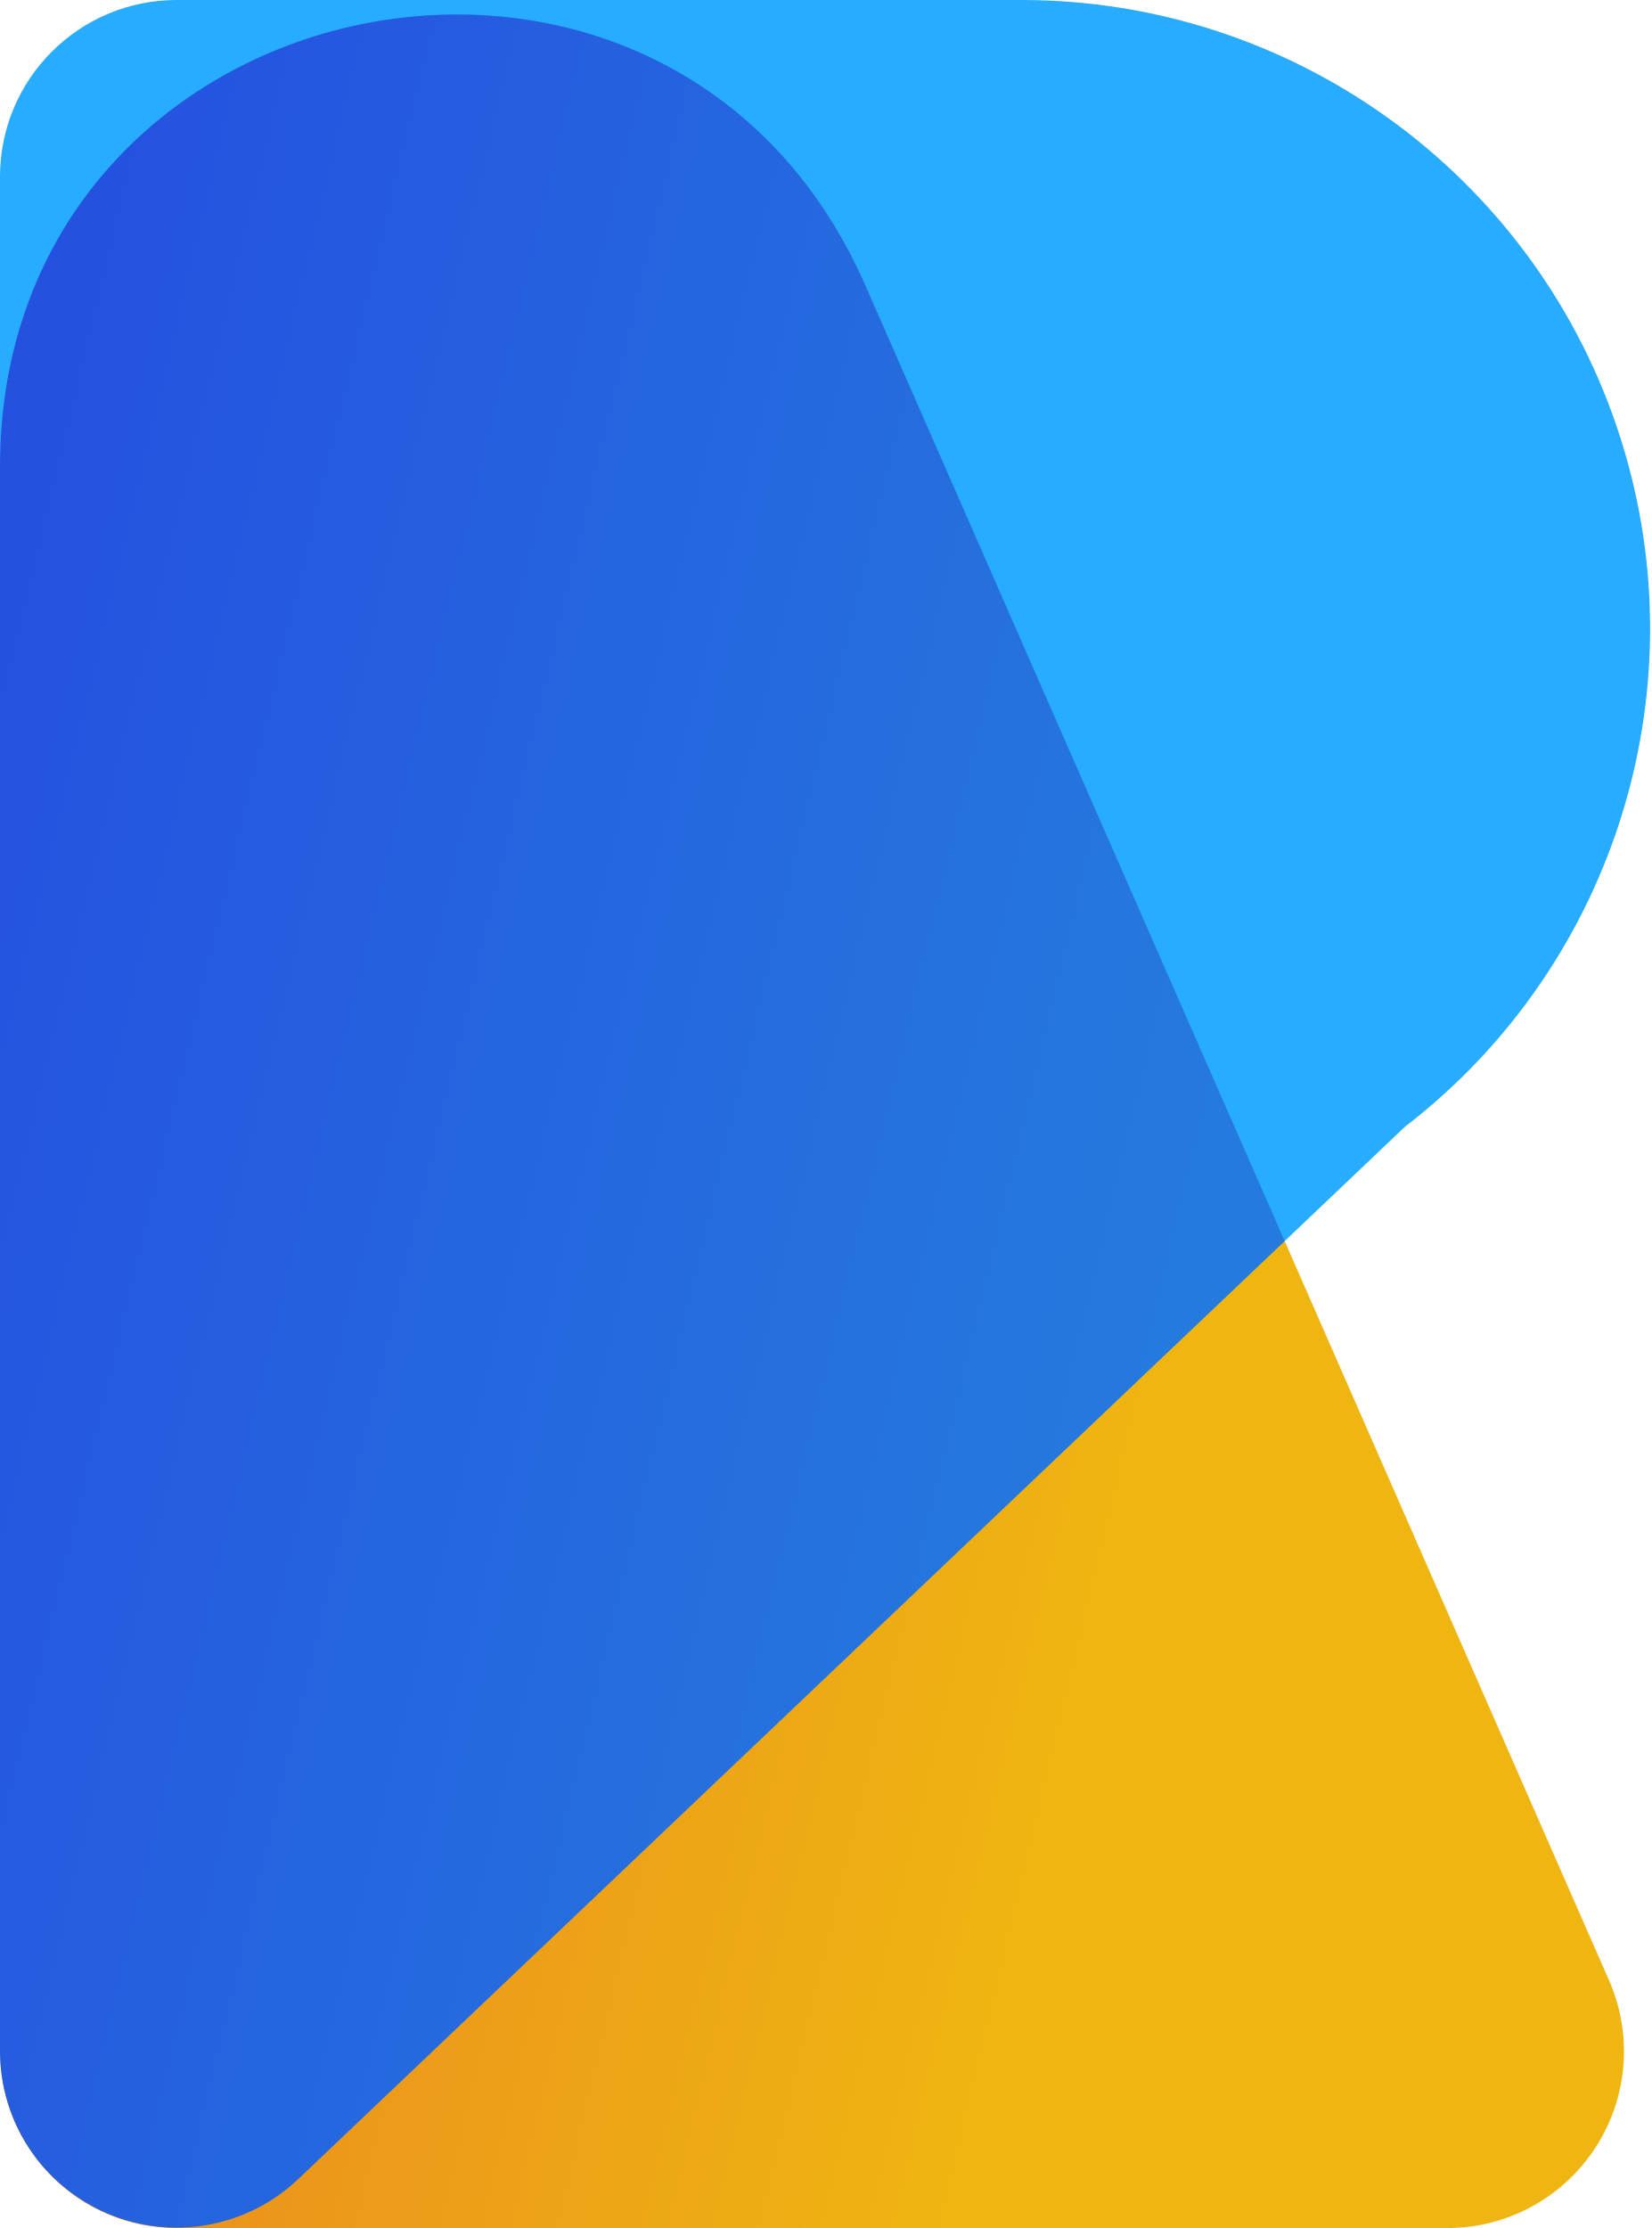
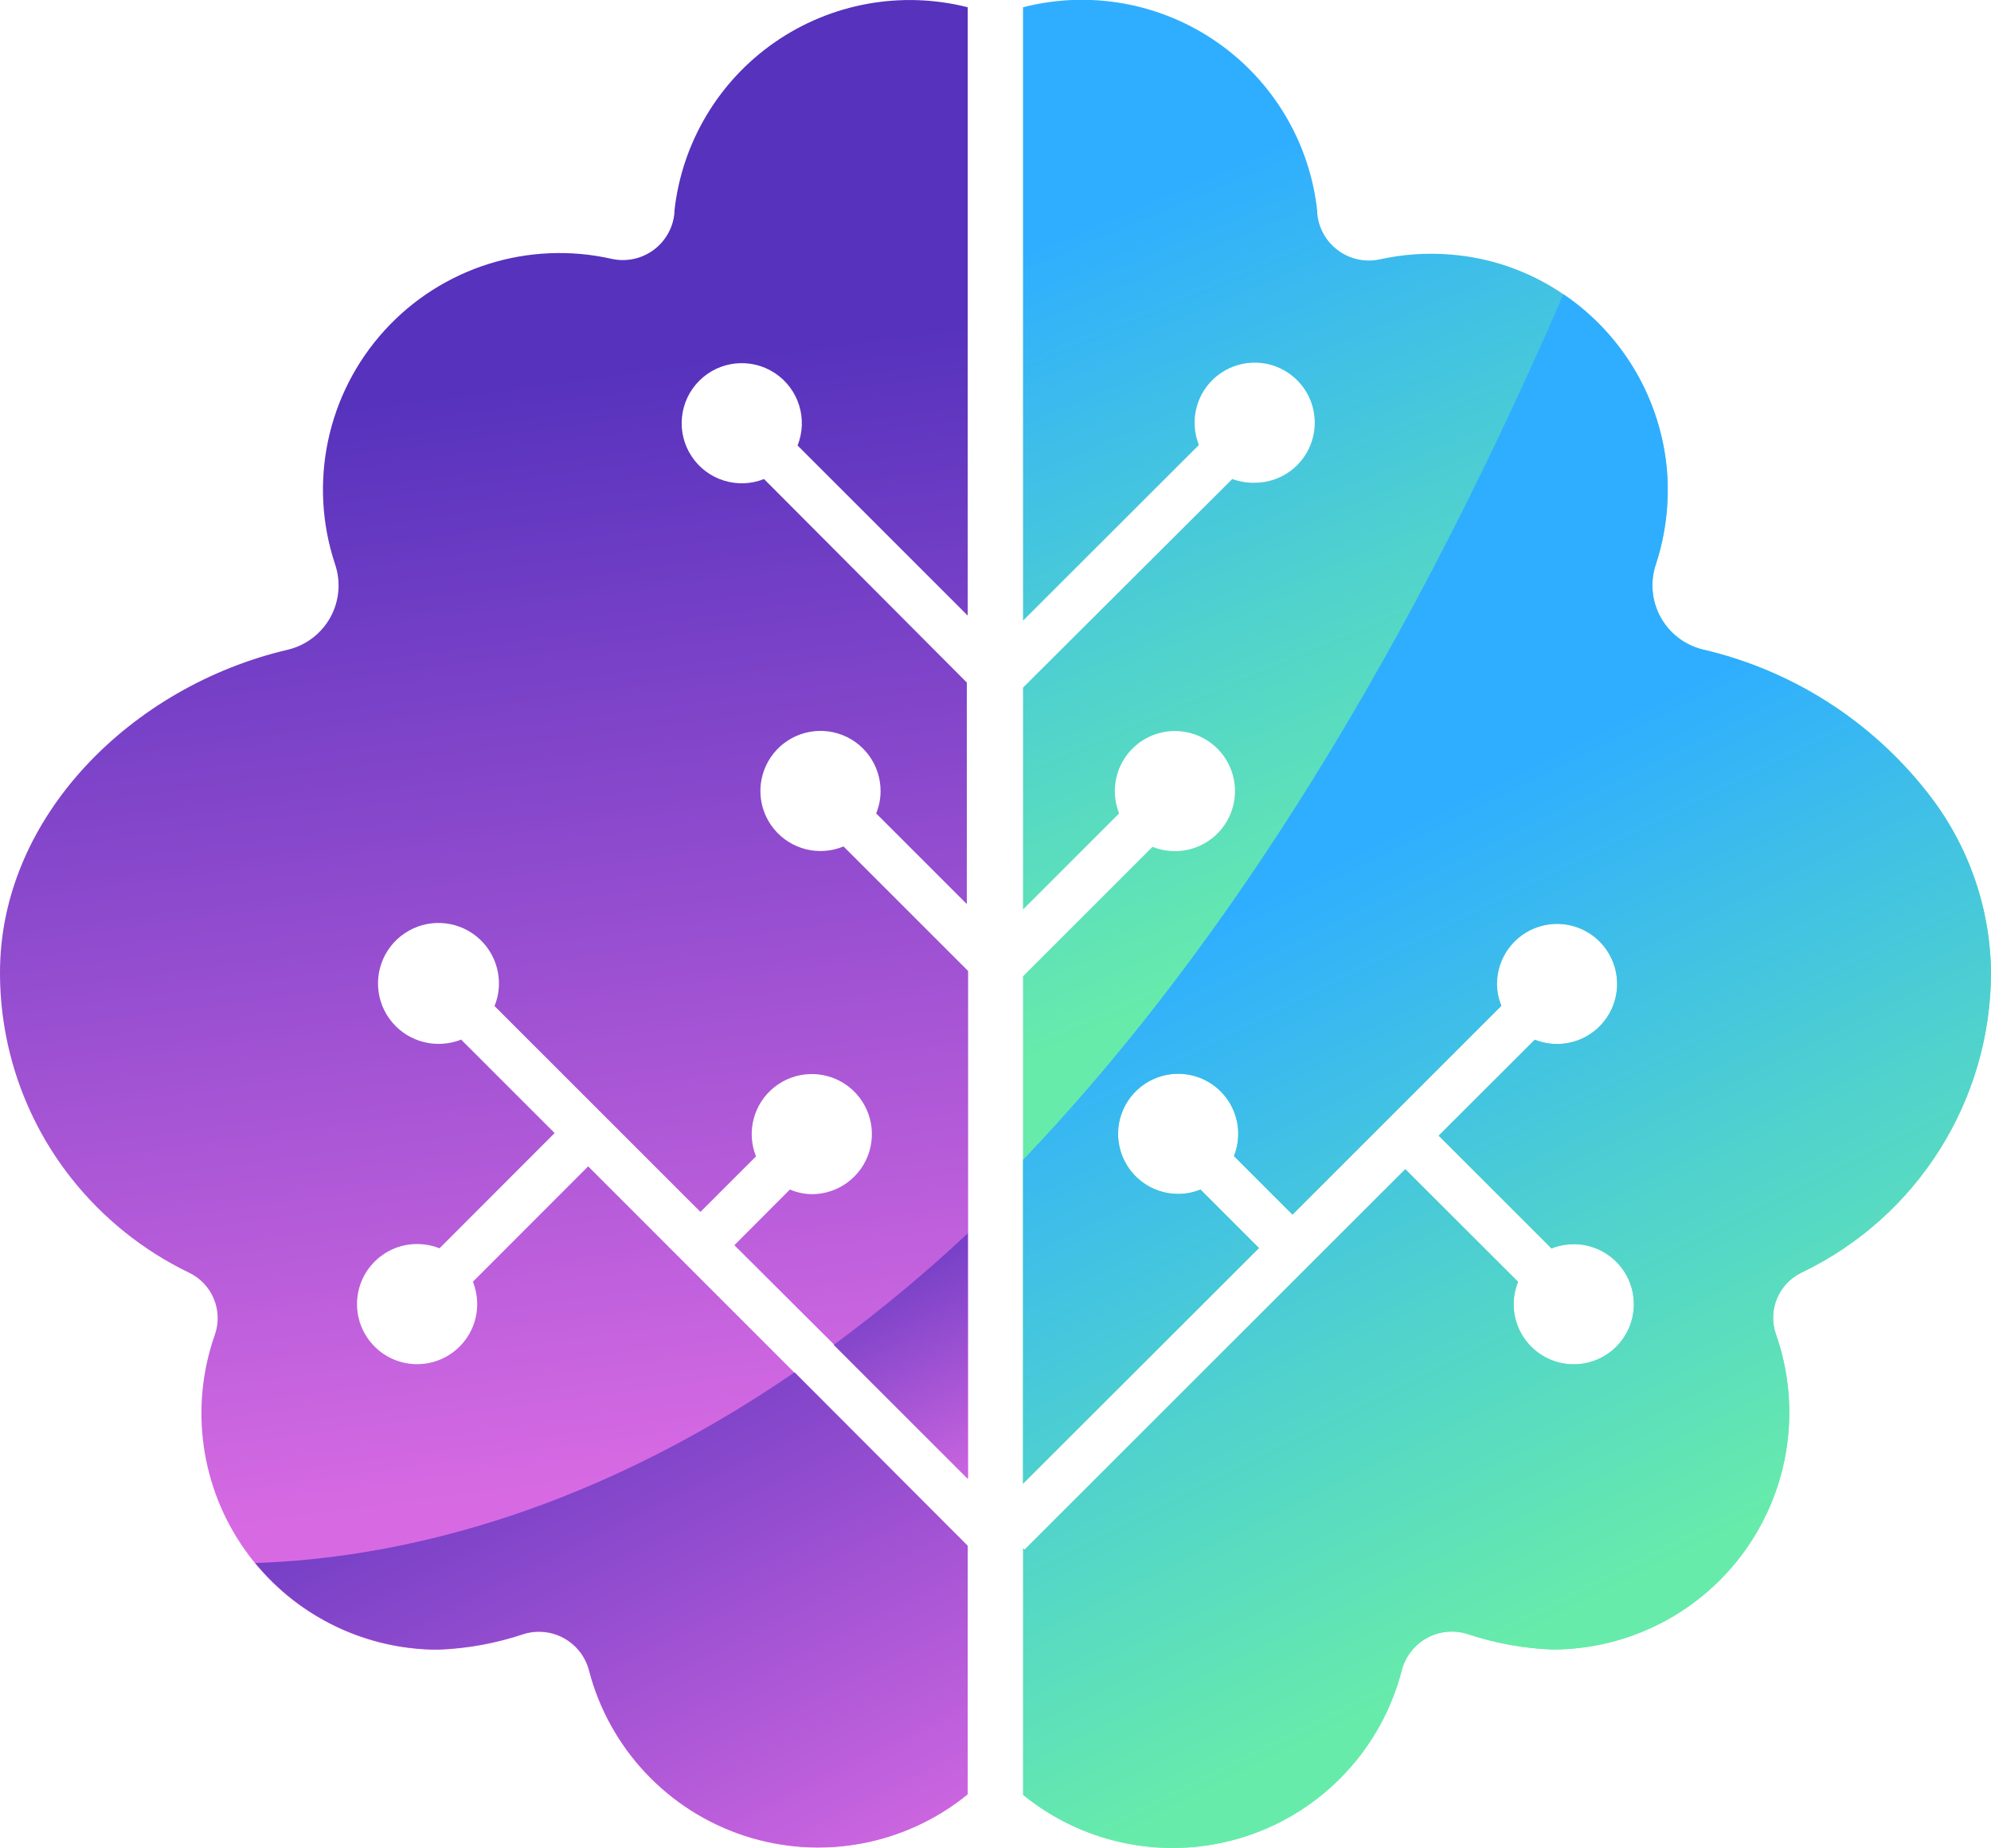
- <svg xmlns="http://www.w3.org/2000/svg" width="27.826" height="37.533" viewBox="0 0 27.826 37.533">
+ <svg xmlns="http://www.w3.org/2000/svg" xmlns:xlink="http://www.w3.org/1999/xlink" viewBox="0 0 153.75 142.72">
  <defs>
-     <linearGradient id="linear-gradient" x1="-0.753" y1="0.18" x2="0.694" y2="0.659" gradientUnits="objectBoundingBox">
-       <stop offset="0" stop-color="#e14138" />
-       <stop offset="1" stop-color="#efb511" />
+     <style>.cls-1{fill:url(#Degradado_sin_nombre_34);}.cls-2{fill:url(#Degradado_sin_nombre_57);}.cls-3{fill:url(#Degradado_sin_nombre_34-2);}.cls-4{fill:url(#Degradado_sin_nombre_34-3);}.cls-5{fill:url(#Degradado_sin_nombre_57-2);}</style>
+     <linearGradient id="Degradado_sin_nombre_34" x1="36.15" y1="29.58" x2="47.46" y2="114.57" gradientUnits="userSpaceOnUse">
+       <stop offset="0" stop-color="#5632bd" />
+       <stop offset="1" stop-color="#d76ae3" />
    </linearGradient>
+     <linearGradient id="Degradado_sin_nombre_57" x1="102.62" y1="72.26" x2="80" y2="19.01" gradientUnits="userSpaceOnUse">
+       <stop offset="0" stop-color="#67ebab" />
+       <stop offset="0.43" stop-color="#50d2cd" />
+       <stop offset="1" stop-color="#2faeff" />
+     </linearGradient>
+     <linearGradient id="Degradado_sin_nombre_34-2" x1="35.23" y1="96.26" x2="63.04" y2="151.5" xlink:href="#Degradado_sin_nombre_34" />
+     <linearGradient id="Degradado_sin_nombre_34-3" x1="66.11" y1="92.73" x2="77.57" y2="115.49" xlink:href="#Degradado_sin_nombre_34" />
+     <linearGradient id="Degradado_sin_nombre_57-2" x1="125.53" y1="122.61" x2="98.54" y2="68.63" xlink:href="#Degradado_sin_nombre_57" />
  </defs>
-   <g id="Group_118" data-name="Group 118" transform="translate(-257.33 -185)">
-     <path id="Path_249" data-name="Path 249" d="M257.33,220.93V194.236c0-8.239,11.268-10.6,14.579-3.058l12.532,28.557a2.976,2.976,0,0,1-2.725,4.172h-21.41A2.976,2.976,0,0,1,257.33,220.93Z" transform="translate(0 -1.373)" fill="url(#linear-gradient)" />
-     <path id="Path_250" data-name="Path 250" d="M257.33,187.976v31.575a2.976,2.976,0,0,0,5.026,2.157L281,203.983A10.59,10.59,0,0,0,274.545,185H260.306A2.976,2.976,0,0,0,257.33,187.976Z" fill="#1456ed" style="mix-blend-mode: hard-light;isolation: isolate" />
+   <g id="Layer_2" data-name="Layer 2">
+     <g id="OBJECTS">
+       <path class="cls-1" d="M45.42,90.09,36.52,99a4.75,4.75,0,0,1,.33,1.73,4.64,4.64,0,1,1-4.64-4.64,4.75,4.75,0,0,1,1.73.33l8.89-8.9-7.22-7.22a4.75,4.75,0,0,1-1.73.33,4.67,4.67,0,1,1,4.31-2.92l15.9,15.9,4.29-4.29a4.64,4.64,0,1,1,4.31,2.92A4.47,4.47,0,0,1,61,91.88l-4.29,4.3,18.05,18V75l-9.62-9.62A4.64,4.64,0,1,1,68,61.1a4.56,4.56,0,0,1-.34,1.73l7,7V52.72L59,37a4.64,4.64,0,1,1,2.59-2.59L74.73,47.55V.56A18.28,18.28,0,0,0,52.08,16.29a1.11,1.11,0,0,1,0,.17A4,4,0,0,1,47.26,20,18.27,18.27,0,0,0,25.87,43.57a5.1,5.1,0,0,1-3.63,6.61C10.16,53,0,63.1,0,75.11A25.6,25.6,0,0,0,5.5,91a26,26,0,0,0,9.09,7.3,3.89,3.89,0,0,1,2,4.8,18.27,18.27,0,0,0,17.25,24.33,23.44,23.44,0,0,0,6.54-1.19,4,4,0,0,1,5.1,2.78,18.28,18.28,0,0,0,29.24,9.58V119.4Z" />
+       <path class="cls-2" d="M148.8,61.17a30.89,30.89,0,0,0-17.3-11,5.1,5.1,0,0,1-3.62-6.61,18.51,18.51,0,0,0,.85-7.17,18.32,18.32,0,0,0-8-13.66A17.92,17.92,0,0,0,112,19.66a18.39,18.39,0,0,0-5.48.38,4,4,0,0,1-4.8-3.58,1.11,1.11,0,0,1,0-.17A18.28,18.28,0,0,0,79,.56V47.94L92.58,34.37a4.64,4.64,0,1,1,4.31,2.92A4.75,4.75,0,0,1,95.16,37L79,53.11V70.25l7.42-7.42a4.75,4.75,0,0,1-.33-1.73A4.64,4.64,0,1,1,89,65.41l-10,10v39.2L97.22,96.4,92.7,91.88a4.47,4.47,0,0,1-1.72.34,4.64,4.64,0,1,1,4.31-2.92l4.52,4.52,16.13-16.13A4.47,4.47,0,0,1,115.6,76a4.64,4.64,0,1,1,2.92,4.31l-7.42,7.41,8.71,8.71a4.75,4.75,0,0,1,1.73-.33,4.64,4.64,0,1,1-4.65,4.64,4.56,4.56,0,0,1,.34-1.73l-8.71-8.7-29.4,29.39-.11-.11v19.05A18.28,18.28,0,0,0,108.25,129a4,4,0,0,1,5.1-2.78,23.44,23.44,0,0,0,6.54,1.19,18.3,18.3,0,0,0,17.26-24.33,3.87,3.87,0,0,1,2-4.8,25.74,25.74,0,0,0,14.6-23.2A22.79,22.79,0,0,0,148.8,61.17Z" />
+       <path class="cls-3" d="M61.36,106c-16.6,11.37-31.45,14.39-41.65,14.73a18.26,18.26,0,0,0,14.14,6.68,23.44,23.44,0,0,0,6.54-1.19,4,4,0,0,1,5.1,2.78,18.28,18.28,0,0,0,29.24,9.58V119.4Z" />
+       <path class="cls-4" d="M74.73,95.27a116.1,116.1,0,0,1-10.35,8.61l10.35,10.35Z" />
+       <path class="cls-5" d="M148.8,61.17a30.89,30.89,0,0,0-17.3-11,5.1,5.1,0,0,1-3.62-6.61,18.51,18.51,0,0,0,.85-7.17,18.32,18.32,0,0,0-8-13.66C107.36,53.61,93,74.93,79,89.59v25L97.22,96.4,92.7,91.88a4.47,4.47,0,0,1-1.72.34,4.64,4.64,0,1,1,4.31-2.92l4.52,4.52,16.13-16.13A4.47,4.47,0,0,1,115.6,76a4.64,4.64,0,1,1,2.92,4.31l-7.42,7.41,8.71,8.71a4.75,4.75,0,0,1,1.73-.33,4.64,4.64,0,1,1-4.65,4.64,4.56,4.56,0,0,1,.34-1.73l-8.71-8.7-29.4,29.39-.11-.11v19.05A18.28,18.28,0,0,0,108.25,129a4,4,0,0,1,5.1-2.78,23.44,23.44,0,0,0,6.54,1.19,18.3,18.3,0,0,0,17.26-24.33,3.87,3.87,0,0,1,2-4.8,25.74,25.74,0,0,0,14.6-23.2A22.79,22.79,0,0,0,148.8,61.17Z" />
+     </g>
  </g>
</svg>
